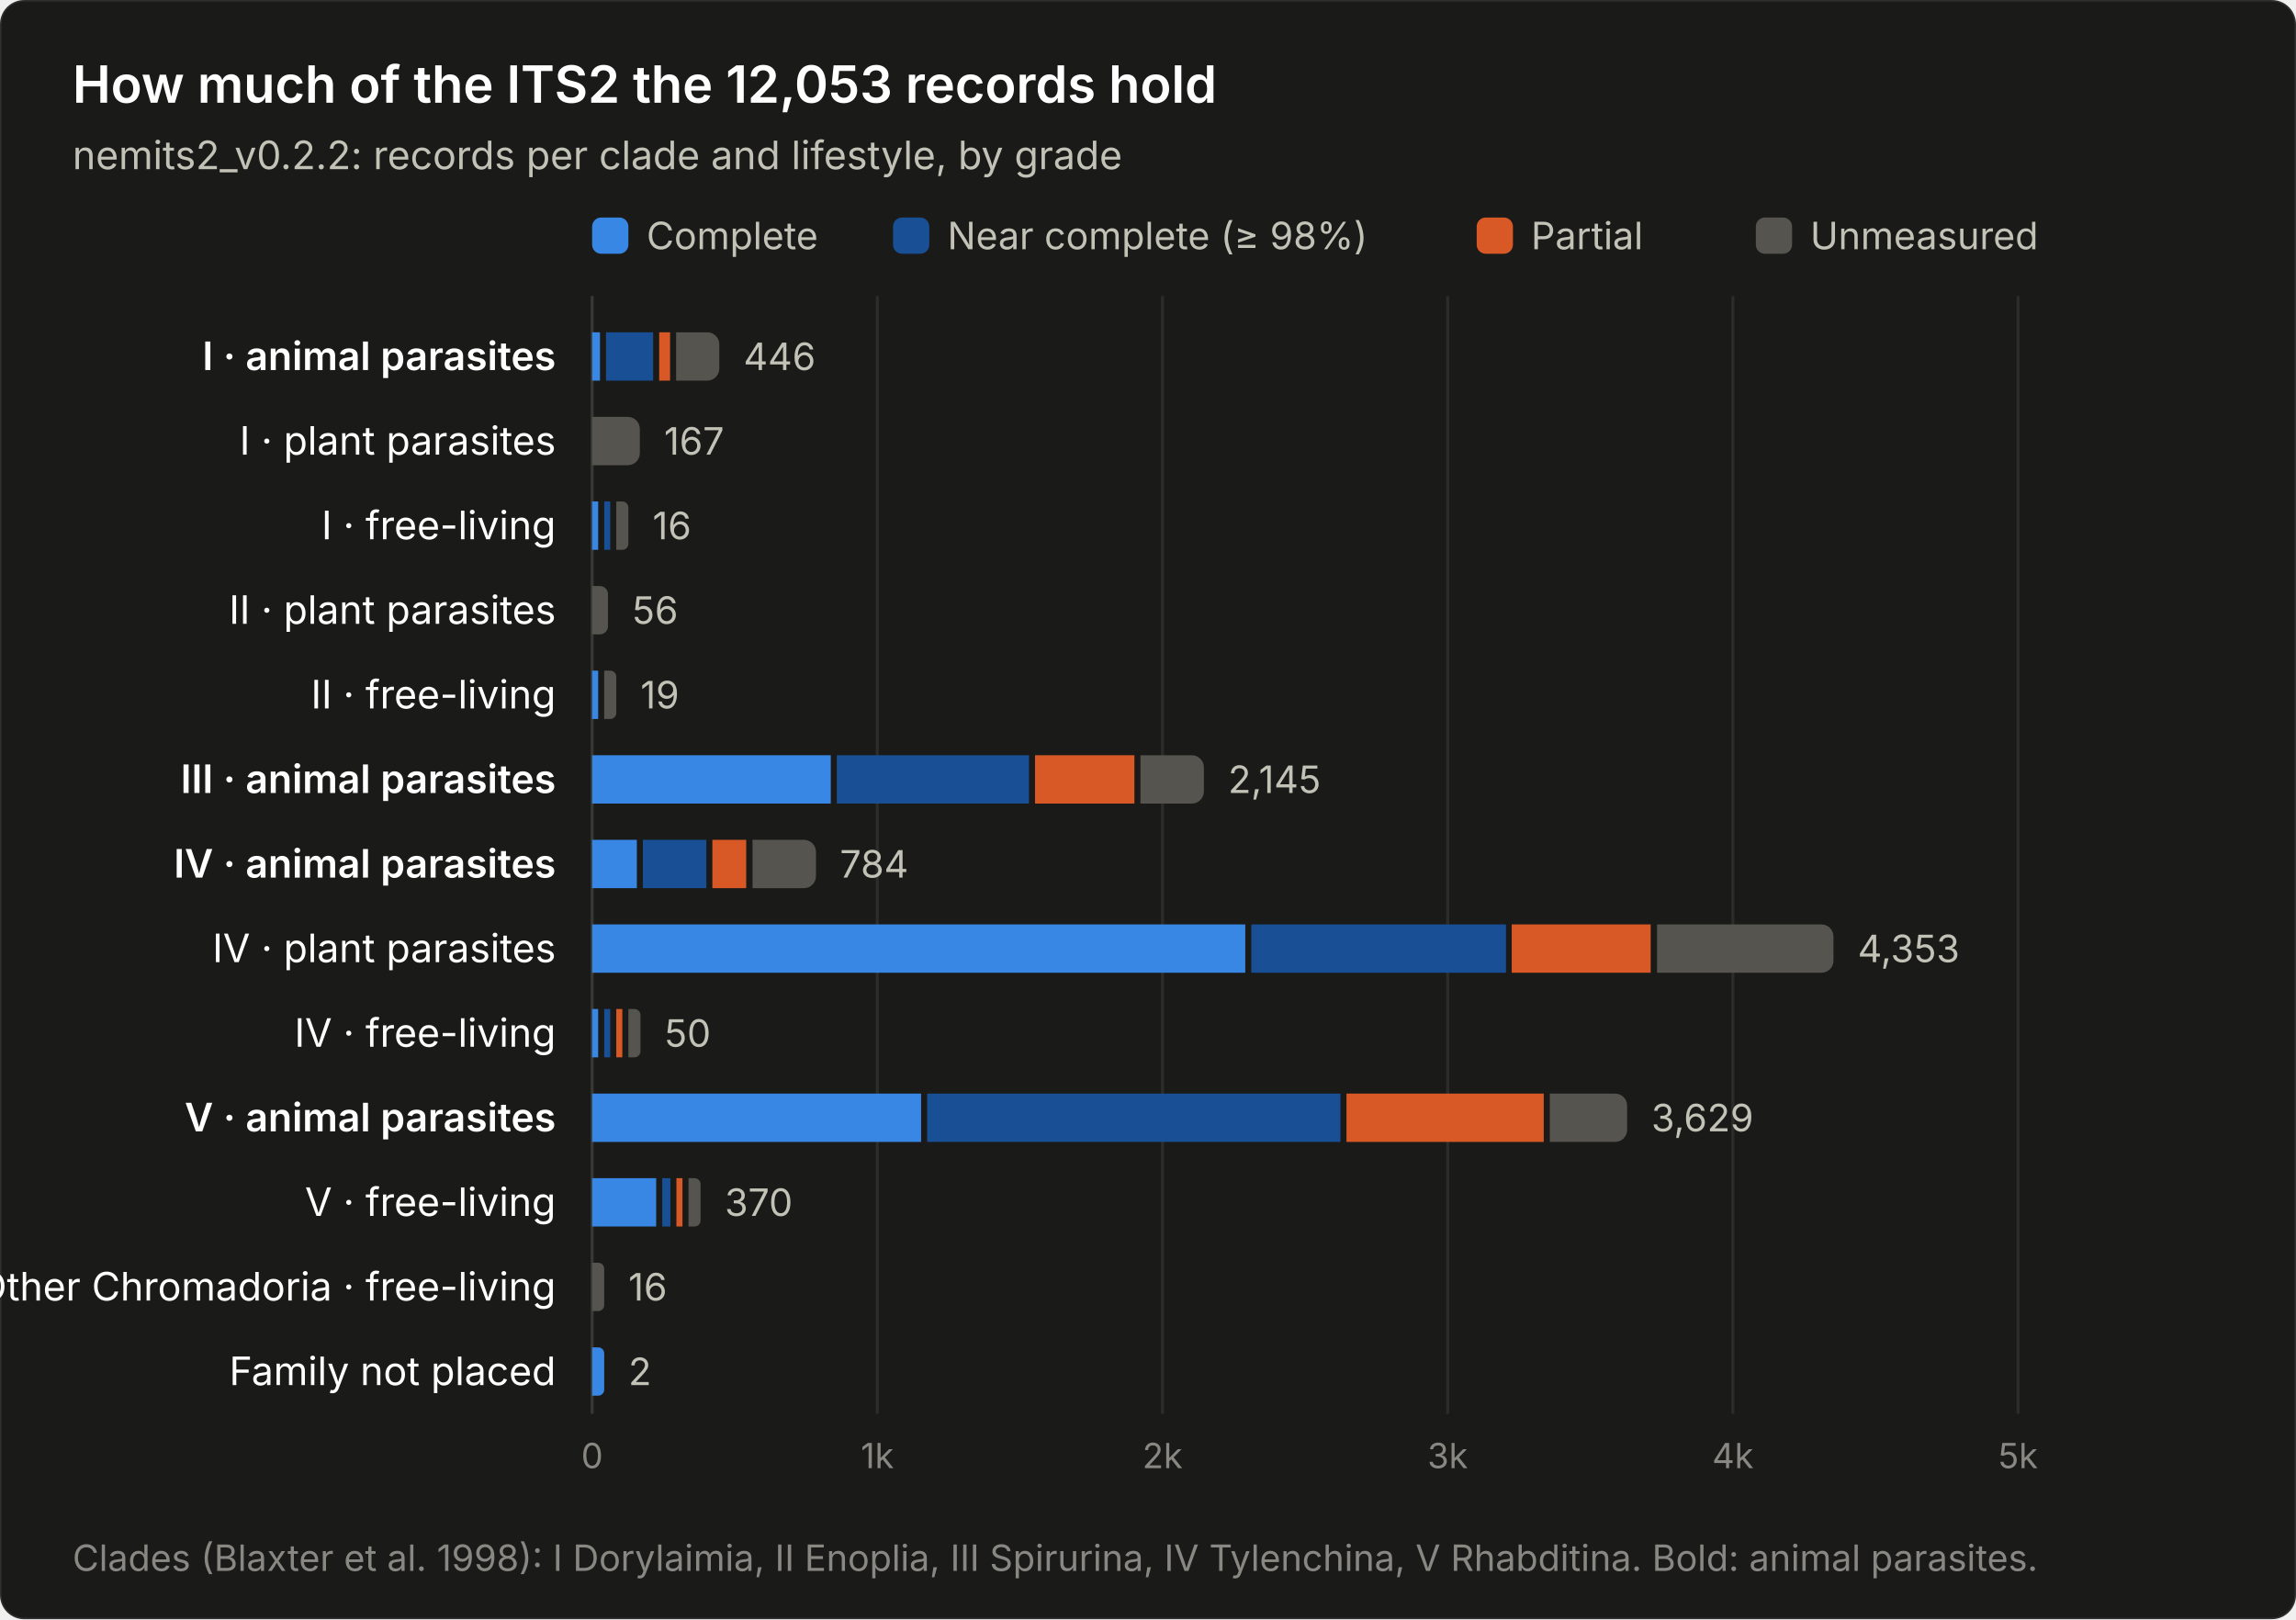
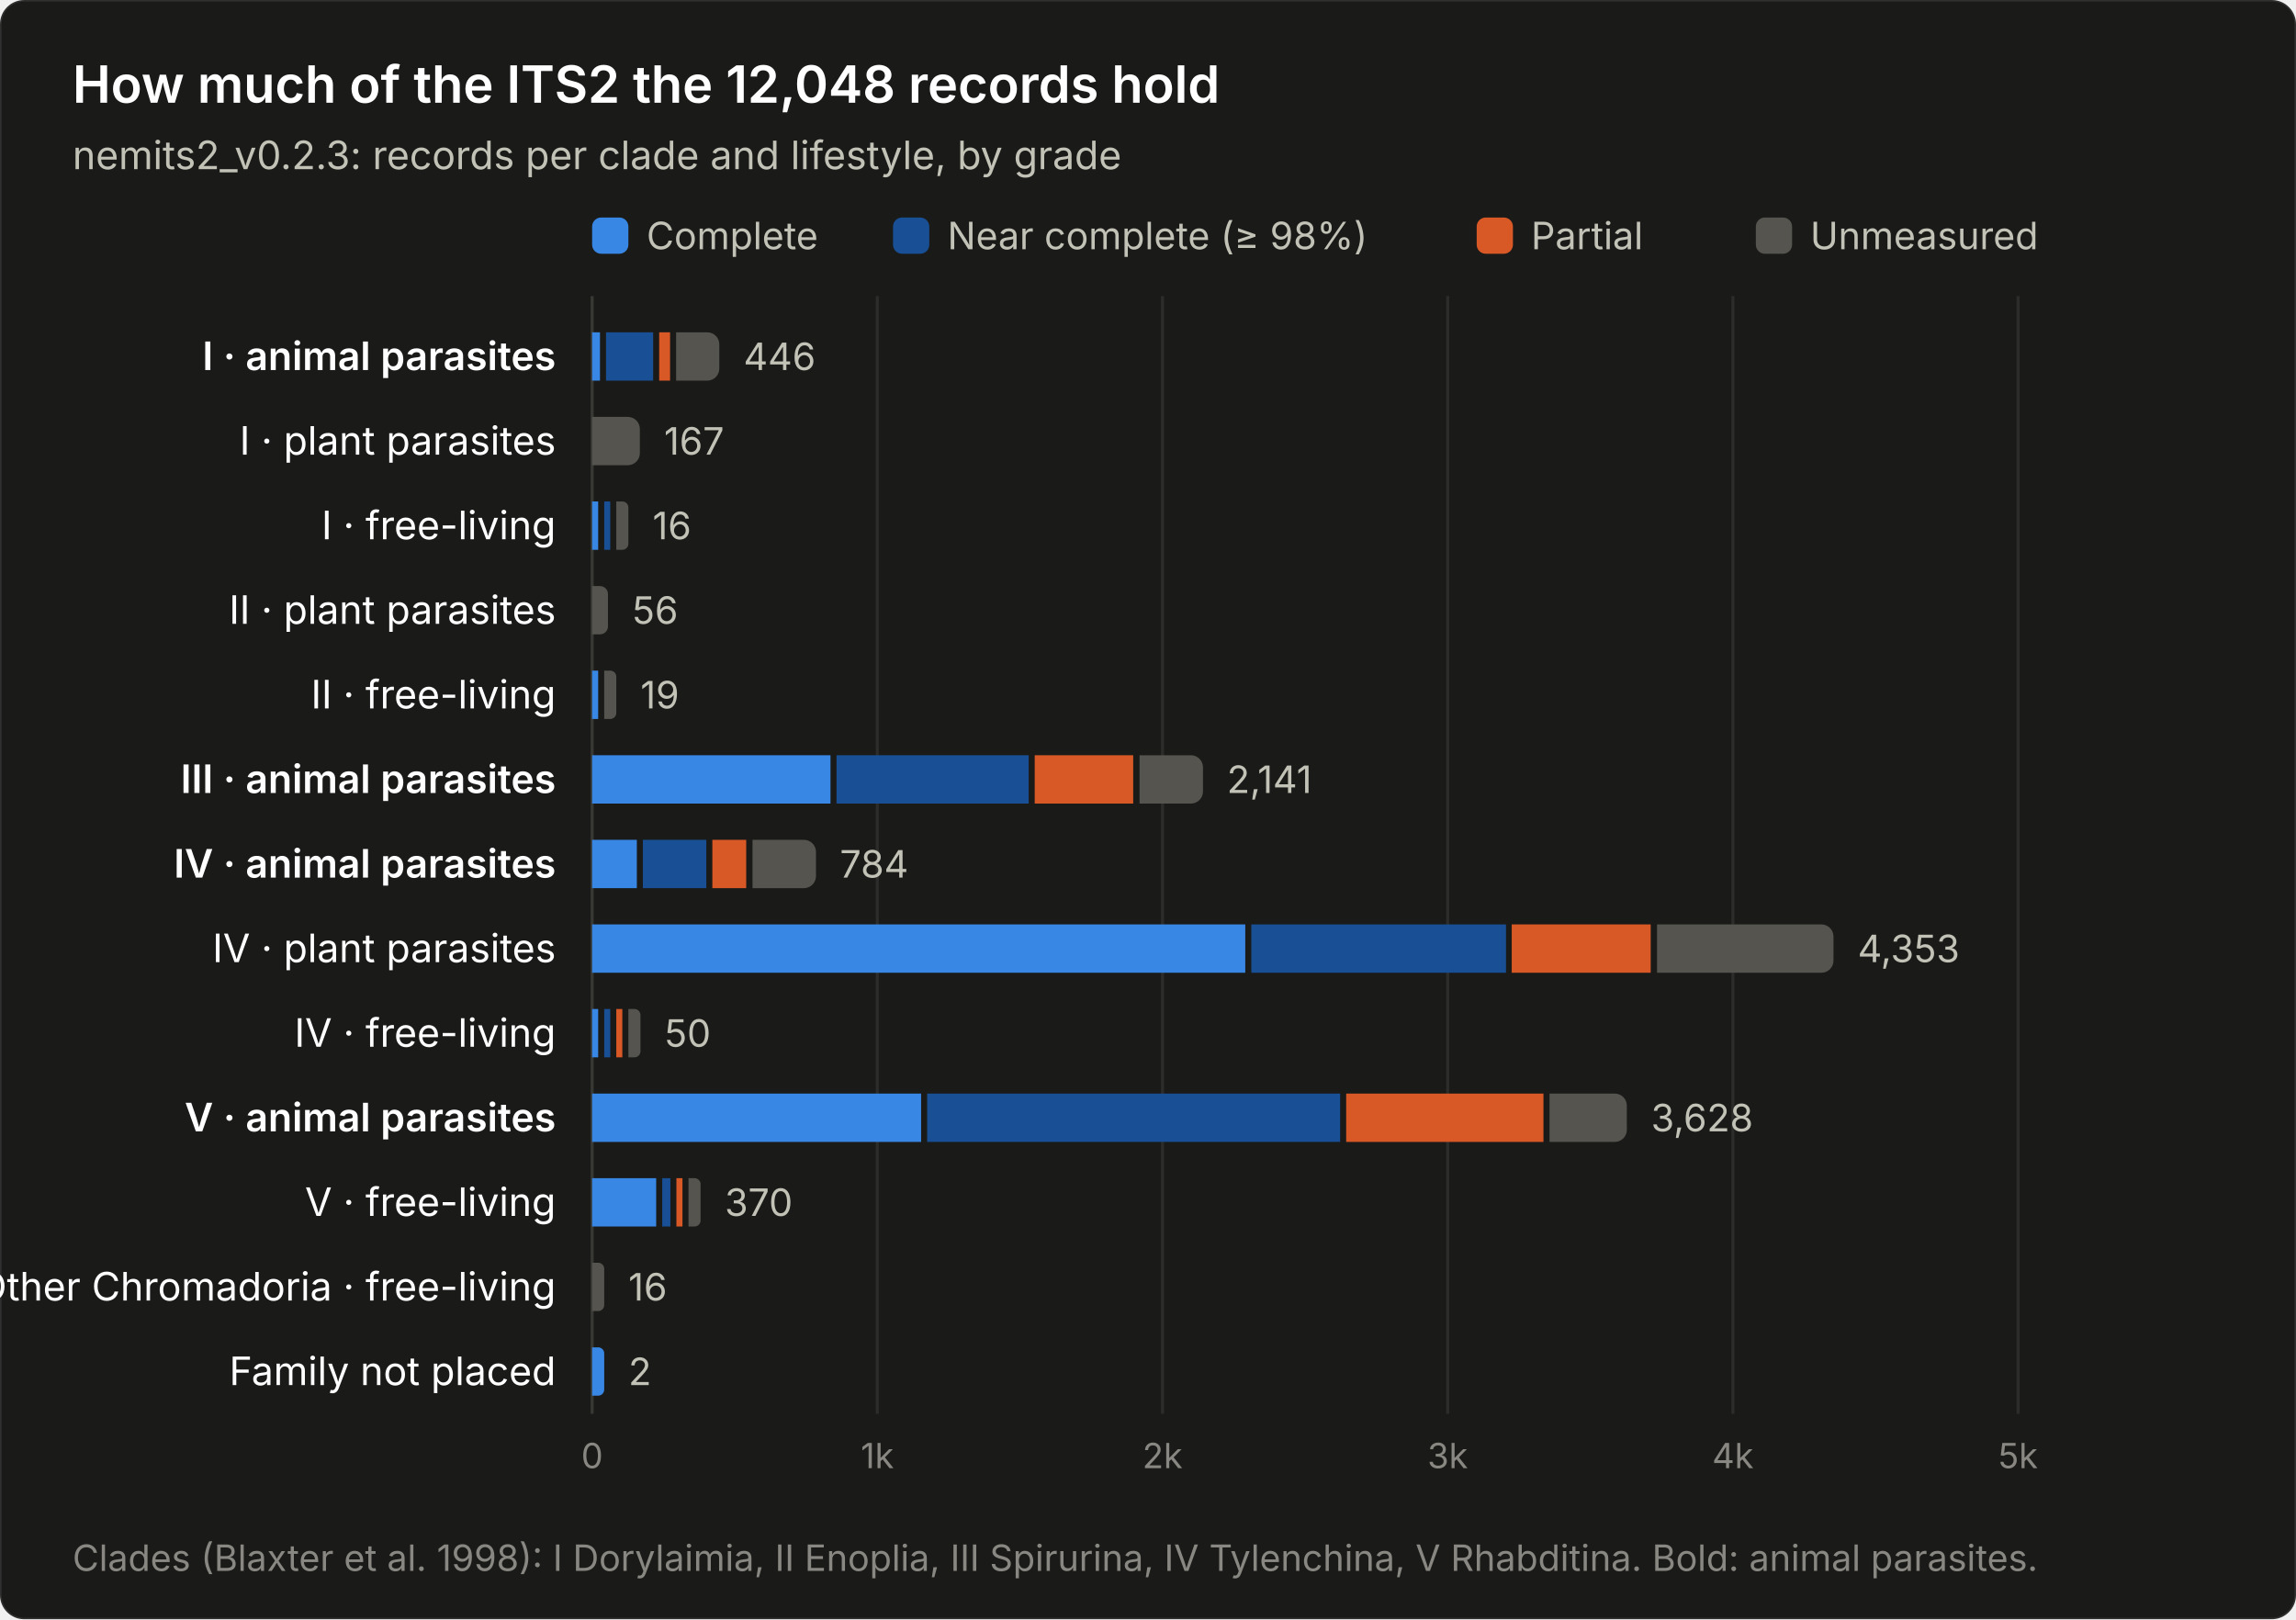
- <svg xmlns="http://www.w3.org/2000/svg" width="760" height="536" viewBox="0 0 760 536" font-family="system-ui, -apple-system, &quot;Segoe UI&quot;, sans-serif" role="img" aria-label="How much of the ITS2 the 12,053 records hold">
+ <svg xmlns="http://www.w3.org/2000/svg" width="760" height="536" viewBox="0 0 760 536" font-family="system-ui, -apple-system, &quot;Segoe UI&quot;, sans-serif" role="img" aria-label="How much of the ITS2 the 12,048 records hold">
  <rect width="760" height="536" rx="8" fill="#1a1a19" stroke="rgba(255,255,255,0.10)" />
-   <text x="24" y="34" font-size="17" font-weight="600" fill="#ffffff">How much of the ITS2 the 12,053 records hold</text>
-   <text x="24" y="56" font-size="13" fill="#c3c2b7">nemits2_v0.2.2: records per clade and lifestyle, by grade</text>
+   <text x="24" y="34" font-size="17" font-weight="600" fill="#ffffff">How much of the ITS2 the 12,048 records hold</text>
+   <text x="24" y="56" font-size="13" fill="#c3c2b7">nemits2_v0.2.3: records per clade and lifestyle, by grade</text>
  <rect x="196" y="72" width="12" height="12" rx="3" fill="#3987e5" />
  <text x="214" y="82.5" font-size="12.5" fill="#c3c2b7">Complete</text>
  <rect x="295.6" y="72" width="12" height="12" rx="3" fill="#184f95" />
  <text x="313.6" y="82.5" font-size="12.5" fill="#c3c2b7">Near complete (≥ 98%)</text>
  <rect x="488.8" y="72" width="12" height="12" rx="3" fill="#d95926" />
  <text x="506.8" y="82.5" font-size="12.5" fill="#c3c2b7">Partial</text>
  <rect x="581.2" y="72" width="12" height="12" rx="3" fill="#55544f" />
  <text x="599.2" y="82.5" font-size="12.5" fill="#c3c2b7">Unmeasured</text>
  <line x1="196.0" y1="98" x2="196.0" y2="468" stroke="#383835" stroke-width="1" />
  <text x="196.0" y="486" font-size="11.5" fill="#898781" text-anchor="middle" font-variant-numeric="tabular-nums">0</text>
  <line x1="290.4" y1="98" x2="290.4" y2="468" stroke="#2c2c2a" stroke-width="1" />
  <text x="290.4" y="486" font-size="11.5" fill="#898781" text-anchor="middle" font-variant-numeric="tabular-nums">1k</text>
  <line x1="384.8" y1="98" x2="384.8" y2="468" stroke="#2c2c2a" stroke-width="1" />
  <text x="384.8" y="486" font-size="11.5" fill="#898781" text-anchor="middle" font-variant-numeric="tabular-nums">2k</text>
  <line x1="479.2" y1="98" x2="479.2" y2="468" stroke="#2c2c2a" stroke-width="1" />
  <text x="479.2" y="486" font-size="11.5" fill="#898781" text-anchor="middle" font-variant-numeric="tabular-nums">3k</text>
  <line x1="573.6" y1="98" x2="573.6" y2="468" stroke="#2c2c2a" stroke-width="1" />
  <text x="573.6" y="486" font-size="11.5" fill="#898781" text-anchor="middle" font-variant-numeric="tabular-nums">4k</text>
  <line x1="668.0" y1="98" x2="668.0" y2="468" stroke="#2c2c2a" stroke-width="1" />
  <text x="668.0" y="486" font-size="11.5" fill="#898781" text-anchor="middle" font-variant-numeric="tabular-nums">5k</text>
  <text x="184" y="122.5" font-size="13" font-weight="600" fill="#ffffff" text-anchor="end">I · animal parasites</text>
  <rect x="196.0" y="110.0" width="2.6" height="16" fill="#3987e5" />
  <rect x="200.6" y="110.0" width="15.6" height="16" fill="#184f95" />
  <rect x="218.2" y="110.0" width="3.6" height="16" fill="#d95926" />
  <path d="M223.8,110.0 h10.3 a4,4 0 0 1 4,4 v8.0 a4,4 0 0 1 -4,4 h-10.3 z" fill="#55544f" />
  <text x="246.1" y="122.5" font-size="12.5" fill="#c3c2b7" font-variant-numeric="tabular-nums">446</text>
  <text x="184" y="150.5" font-size="13" font-weight="400" fill="#ffffff" text-anchor="end">I · plant parasites</text>
  <path d="M196.0,138.0 h11.8 a4,4 0 0 1 4,4 v8.0 a4,4 0 0 1 -4,4 h-11.8 z" fill="#55544f" />
  <text x="219.8" y="150.5" font-size="12.5" fill="#c3c2b7" font-variant-numeric="tabular-nums">167</text>
  <text x="184" y="178.5" font-size="13" font-weight="400" fill="#ffffff" text-anchor="end">I · free-living</text>
  <rect x="196.0" y="166.0" width="2.0" height="16" fill="#3987e5" />
  <rect x="200.0" y="166.0" width="2.0" height="16" fill="#184f95" />
  <path d="M204.0,166.0 h2.0 a2.0,2.0 0 0 1 2.0,2.0 v12.0 a2.0,2.0 0 0 1 -2.0,2.0 h-2.0 z" fill="#55544f" />
  <text x="216.0" y="178.5" font-size="12.5" fill="#c3c2b7" font-variant-numeric="tabular-nums">16</text>
  <text x="184" y="206.5" font-size="13" font-weight="400" fill="#ffffff" text-anchor="end">II · plant parasites</text>
  <path d="M196.0,194.0 h2.6 a2.643,2.643 0 0 1 2.643,2.643 v10.7 a2.643,2.643 0 0 1 -2.643,2.643 h-2.6 z" fill="#55544f" />
  <text x="209.3" y="206.5" font-size="12.5" fill="#c3c2b7" font-variant-numeric="tabular-nums">56</text>
  <text x="184" y="234.5" font-size="13" font-weight="400" fill="#ffffff" text-anchor="end">II · free-living</text>
  <rect x="196.0" y="222.0" width="2.0" height="16" fill="#3987e5" />
  <path d="M200.0,222.0 h2.0 a2.0,2.0 0 0 1 2.0,2.0 v12.0 a2.0,2.0 0 0 1 -2.0,2.0 h-2.0 z" fill="#55544f" />
  <text x="212.0" y="234.5" font-size="12.5" fill="#c3c2b7" font-variant-numeric="tabular-nums">19</text>
  <text x="184" y="262.5" font-size="13" font-weight="600" fill="#ffffff" text-anchor="end">III · animal parasites</text>
-   <rect x="196.0" y="250.0" width="79.0" height="16" fill="#3987e5" />
-   <rect x="277.0" y="250.0" width="63.6" height="16" fill="#184f95" />
-   <rect x="342.6" y="250.0" width="32.9" height="16" fill="#d95926" />
-   <path d="M377.5,250.0 h17.0 a4,4 0 0 1 4,4 v8.0 a4,4 0 0 1 -4,4 h-17.0 z" fill="#55544f" />
-   <text x="406.5" y="262.5" font-size="12.5" fill="#c3c2b7" font-variant-numeric="tabular-nums">2,145</text>
+   <rect x="196.0" y="250.0" width="78.9" height="16" fill="#3987e5" />
+   <rect x="276.9" y="250.0" width="63.6" height="16" fill="#184f95" />
+   <rect x="342.5" y="250.0" width="32.6" height="16" fill="#d95926" />
+   <path d="M377.2,250.0 h17.0 a4,4 0 0 1 4,4 v8.0 a4,4 0 0 1 -4,4 h-17.0 z" fill="#55544f" />
+   <text x="406.1" y="262.5" font-size="12.5" fill="#c3c2b7" font-variant-numeric="tabular-nums">2,141</text>
  <text x="184" y="290.5" font-size="13" font-weight="600" fill="#ffffff" text-anchor="end">IV · animal parasites</text>
  <rect x="196.0" y="278.0" width="14.8" height="16" fill="#3987e5" />
  <rect x="212.8" y="278.0" width="21.0" height="16" fill="#184f95" />
  <rect x="235.8" y="278.0" width="11.2" height="16" fill="#d95926" />
  <path d="M249.1,278.0 h17.0 a4,4 0 0 1 4,4 v8.0 a4,4 0 0 1 -4,4 h-17.0 z" fill="#55544f" />
  <text x="278.0" y="290.5" font-size="12.5" fill="#c3c2b7" font-variant-numeric="tabular-nums">784</text>
  <text x="184" y="318.5" font-size="13" font-weight="400" fill="#ffffff" text-anchor="end">IV · plant parasites</text>
  <rect x="196.0" y="306.0" width="216.2" height="16" fill="#3987e5" />
  <rect x="414.2" y="306.0" width="84.3" height="16" fill="#184f95" />
  <rect x="500.4" y="306.0" width="46.0" height="16" fill="#d95926" />
  <path d="M548.5,306.0 h54.4 a4,4 0 0 1 4,4 v8.0 a4,4 0 0 1 -4,4 h-54.4 z" fill="#55544f" />
  <text x="614.9" y="318.5" font-size="12.5" fill="#c3c2b7" font-variant-numeric="tabular-nums">4,353</text>
  <text x="184" y="346.5" font-size="13" font-weight="400" fill="#ffffff" text-anchor="end">IV · free-living</text>
  <rect x="196.0" y="334.0" width="2.0" height="16" fill="#3987e5" />
  <rect x="200.0" y="334.0" width="2.0" height="16" fill="#184f95" />
  <rect x="204.0" y="334.0" width="2.0" height="16" fill="#d95926" />
  <path d="M208.0,334.0 h2.0 a2.0,2.0 0 0 1 2.0,2.0 v12.0 a2.0,2.0 0 0 1 -2.0,2.0 h-2.0 z" fill="#55544f" />
  <text x="220.0" y="346.5" font-size="12.5" fill="#c3c2b7" font-variant-numeric="tabular-nums">50</text>
  <text x="184" y="374.5" font-size="13" font-weight="600" fill="#ffffff" text-anchor="end">V · animal parasites</text>
  <rect x="196.0" y="362.0" width="108.9" height="16" fill="#3987e5" />
-   <rect x="306.9" y="362.0" width="136.8" height="16" fill="#184f95" />
-   <rect x="445.7" y="362.0" width="65.3" height="16" fill="#d95926" />
-   <path d="M513.0,362.0 h21.6 a4,4 0 0 1 4,4 v8.0 a4,4 0 0 1 -4,4 h-21.6 z" fill="#55544f" />
-   <text x="546.6" y="374.5" font-size="12.5" fill="#c3c2b7" font-variant-numeric="tabular-nums">3,629</text>
+   <rect x="306.9" y="362.0" width="136.7" height="16" fill="#184f95" />
+   <rect x="445.6" y="362.0" width="65.3" height="16" fill="#d95926" />
+   <path d="M512.9,362.0 h21.6 a4,4 0 0 1 4,4 v8.0 a4,4 0 0 1 -4,4 h-21.6 z" fill="#55544f" />
+   <text x="546.5" y="374.5" font-size="12.5" fill="#c3c2b7" font-variant-numeric="tabular-nums">3,628</text>
  <text x="184" y="402.5" font-size="13" font-weight="400" fill="#ffffff" text-anchor="end">V · free-living</text>
  <rect x="196.0" y="390.0" width="21.2" height="16" fill="#3987e5" />
  <rect x="219.2" y="390.0" width="2.7" height="16" fill="#184f95" />
  <rect x="223.9" y="390.0" width="2.0" height="16" fill="#d95926" />
  <path d="M227.9,390.0 h2.0 a2.0,2.0 0 0 1 2.0,2.0 v12.0 a2.0,2.0 0 0 1 -2.0,2.0 h-2.0 z" fill="#55544f" />
  <text x="239.9" y="402.5" font-size="12.5" fill="#c3c2b7" font-variant-numeric="tabular-nums">370</text>
  <text x="184" y="430.5" font-size="13" font-weight="400" fill="#ffffff" text-anchor="end">Other Chromadoria · free-living</text>
  <path d="M196.0,418.0 h2.0 a2.0,2.0 0 0 1 2.0,2.0 v12.0 a2.0,2.0 0 0 1 -2.0,2.0 h-2.0 z" fill="#55544f" />
  <text x="208.0" y="430.5" font-size="12.5" fill="#c3c2b7" font-variant-numeric="tabular-nums">16</text>
  <text x="184" y="458.5" font-size="13" font-weight="400" fill="#ffffff" text-anchor="end">Family not placed</text>
  <path d="M196.0,446.0 h2.0 a2.0,2.0 0 0 1 2.0,2.0 v12.0 a2.0,2.0 0 0 1 -2.0,2.0 h-2.0 z" fill="#3987e5" />
  <text x="208.0" y="458.5" font-size="12.5" fill="#c3c2b7" font-variant-numeric="tabular-nums">2</text>
  <text x="24" y="520" font-size="12" fill="#898781">Clades (Blaxter et al. 1998): I Dorylaimia, II Enoplia, III Spirurina, IV Tylenchina, V Rhabditina. Bold: animal parasites.</text>
</svg>
